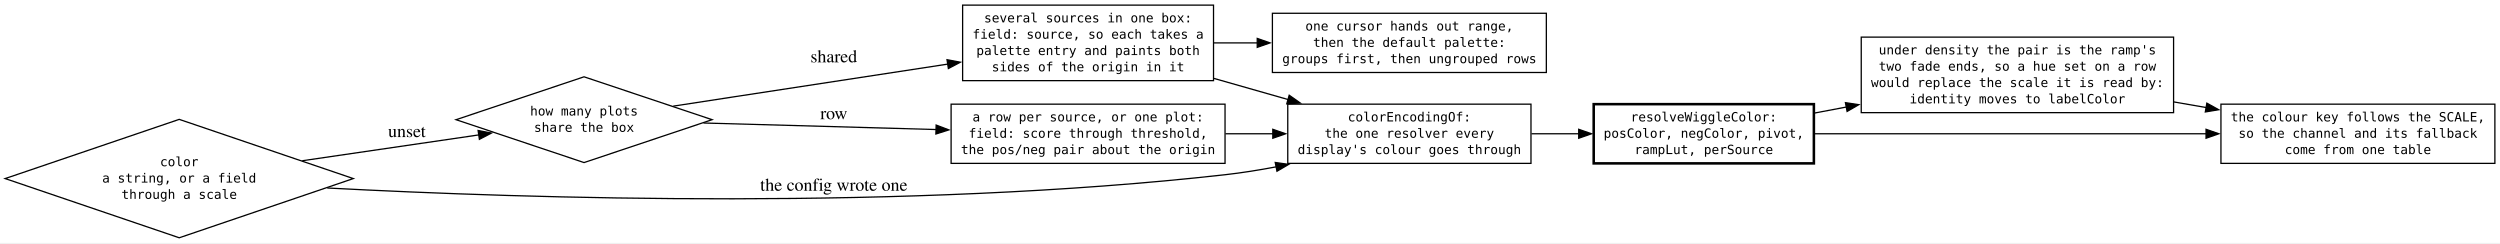
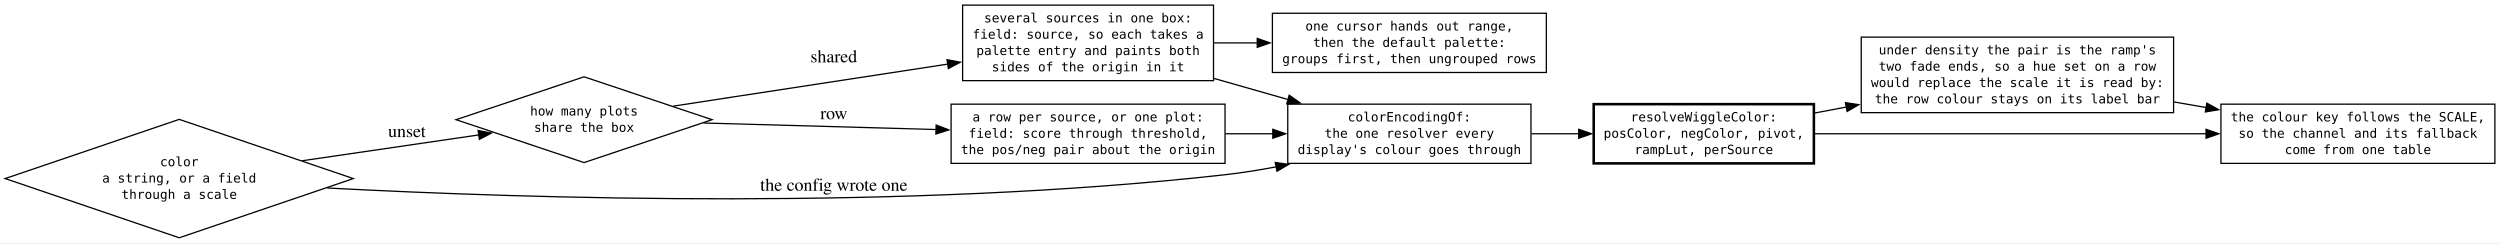
<svg xmlns="http://www.w3.org/2000/svg" width="1953pt" height="190pt" viewBox="0.00 0.00 1953.00 190.00">
  <g id="graph0" class="graph" transform="scale(1 1) rotate(0) translate(4 185.75)">
    <polygon fill="white" stroke="none" points="-4,4 -4,-185.75 1949,-185.75 1949,4 -4,4" />
    <g id="node1" class="node">
      <polygon fill="none" stroke="black" points="136,-92.5 0,-46.25 136,0 272,-46.25 136,-92.5" />
      <text xml:space="preserve" text-anchor="middle" x="136" y="-55.88" font-family="monospace" font-size="10.00">color</text>
      <text xml:space="preserve" text-anchor="middle" x="136" y="-43.12" font-family="monospace" font-size="10.00">a string, or a field</text>
      <text xml:space="preserve" text-anchor="middle" x="136" y="-30.38" font-family="monospace" font-size="10.00">through a scale</text>
    </g>
    <g id="node2" class="node">
      <polygon fill="none" stroke="black" points="452.25,-125.75 352.25,-92.25 452.25,-58.75 552.25,-92.25 452.25,-125.75" />
      <text xml:space="preserve" text-anchor="middle" x="452.25" y="-95.5" font-family="monospace" font-size="10.00">how many plots</text>
      <text xml:space="preserve" text-anchor="middle" x="452.25" y="-82.75" font-family="monospace" font-size="10.00">share the box</text>
    </g>
    <g id="edge2" class="edge">
      <path fill="none" stroke="black" d="M232.14,-60.18C276.15,-66.62 327.9,-74.19 370.05,-80.36" />
      <polygon fill="black" stroke="black" points="369.49,-83.82 379.89,-81.8 370.5,-76.89 369.49,-83.82" />
      <text xml:space="preserve" text-anchor="middle" x="312.12" y="-78.67" font-family="Times,serif" font-size="14.00"> unset</text>
    </g>
    <g id="node3" class="node">
      <polygon fill="none" stroke="black" points="1192,-104.38 1002,-104.38 1002,-58.12 1192,-58.12 1192,-104.38" />
      <text xml:space="preserve" text-anchor="middle" x="1097" y="-90.88" font-family="monospace" font-size="10.00">colorEncodingOf:</text>
      <text xml:space="preserve" text-anchor="middle" x="1097" y="-78.12" font-family="monospace" font-size="10.00">the one resolver every</text>
      <text xml:space="preserve" text-anchor="middle" x="1097" y="-65.38" font-family="monospace" font-size="10.00">display's colour goes through</text>
    </g>
    <g id="edge1" class="edge">
      <path fill="none" stroke="black" d="M251.64,-38.89C409.96,-30.51 704.17,-21.29 953,-49.25 966.04,-50.71 979.62,-52.89 993.01,-55.42" />
      <polygon fill="black" stroke="black" points="992.21,-58.84 1002.7,-57.34 993.57,-51.97 992.21,-58.84" />
      <text xml:space="preserve" text-anchor="middle" x="645.62" y="-36.73" font-family="Times,serif" font-size="14.00"> the config wrote one</text>
    </g>
    <g id="node4" class="node">
      <polygon fill="none" stroke="black" points="944,-181.75 748,-181.75 748,-122.75 944,-122.75 944,-181.75" />
      <text xml:space="preserve" text-anchor="middle" x="846" y="-168.25" font-family="monospace" font-size="10.00">several sources in one box:</text>
      <text xml:space="preserve" text-anchor="middle" x="846" y="-155.5" font-family="monospace" font-size="10.00">field: source, so each takes a</text>
      <text xml:space="preserve" text-anchor="middle" x="846" y="-142.75" font-family="monospace" font-size="10.00">palette entry and paints both</text>
      <text xml:space="preserve" text-anchor="middle" x="846" y="-130" font-family="monospace" font-size="10.00">sides of the origin in it</text>
    </g>
    <g id="edge3" class="edge">
      <path fill="none" stroke="black" d="M521.92,-102.83C537.79,-105.27 554.61,-107.85 570.25,-110.25 625.01,-118.65 685.92,-127.96 736.44,-135.68" />
      <polygon fill="black" stroke="black" points="735.81,-139.12 746.23,-137.17 736.87,-132.2 735.81,-139.12" />
      <text xml:space="preserve" text-anchor="middle" x="645.62" y="-137.07" font-family="Times,serif" font-size="14.00"> shared</text>
    </g>
    <g id="node5" class="node">
      <polygon fill="none" stroke="black" points="953,-104.38 739,-104.38 739,-58.12 953,-58.12 953,-104.38" />
      <text xml:space="preserve" text-anchor="middle" x="846" y="-90.88" font-family="monospace" font-size="10.00">a row per source, or one plot:</text>
      <text xml:space="preserve" text-anchor="middle" x="846" y="-78.12" font-family="monospace" font-size="10.00">field: score through threshold,</text>
      <text xml:space="preserve" text-anchor="middle" x="846" y="-65.38" font-family="monospace" font-size="10.00">the pos/neg pair about the origin</text>
    </g>
    <g id="edge4" class="edge">
      <path fill="none" stroke="black" d="M545.59,-89.66C599.88,-88.13 669.06,-86.19 727.25,-84.56" />
      <polygon fill="black" stroke="black" points="727.32,-88.06 737.22,-84.28 727.12,-81.06 727.32,-88.06" />
      <text xml:space="preserve" text-anchor="middle" x="645.62" y="-92.64" font-family="Times,serif" font-size="14.00"> row</text>
    </g>
    <g id="node6" class="node">
      <polygon fill="none" stroke="black" stroke-width="2" points="1413,-104.38 1241,-104.38 1241,-58.12 1413,-58.12 1413,-104.38" />
      <text xml:space="preserve" text-anchor="middle" x="1327" y="-90.88" font-family="monospace" font-size="10.00">resolveWiggleColor:</text>
      <text xml:space="preserve" text-anchor="middle" x="1327" y="-78.12" font-family="monospace" font-size="10.00">posColor, negColor, pivot,</text>
      <text xml:space="preserve" text-anchor="middle" x="1327" y="-65.38" font-family="monospace" font-size="10.00">rampLut, perSource</text>
    </g>
    <g id="edge7" class="edge">
      <path fill="none" stroke="black" d="M1192.38,-81.25C1204.67,-81.25 1217.27,-81.25 1229.59,-81.25" />
      <polygon fill="black" stroke="black" points="1229.29,-84.75 1239.29,-81.25 1229.29,-77.75 1229.29,-84.75" />
    </g>
    <g id="edge5" class="edge">
      <path fill="none" stroke="black" d="M944.34,-124.49C963.38,-119.06 983.31,-113.38 1002.24,-107.99" />
      <polygon fill="black" stroke="black" points="1003.13,-111.37 1011.79,-105.26 1001.21,-104.64 1003.13,-111.37" />
    </g>
    <g id="node9" class="node">
      <polygon fill="none" stroke="black" points="1204,-175.38 990,-175.38 990,-129.12 1204,-129.12 1204,-175.38" />
      <text xml:space="preserve" text-anchor="middle" x="1097" y="-161.88" font-family="monospace" font-size="10.00">one cursor hands out range,</text>
      <text xml:space="preserve" text-anchor="middle" x="1097" y="-149.12" font-family="monospace" font-size="10.00">then the default palette:</text>
      <text xml:space="preserve" text-anchor="middle" x="1097" y="-136.38" font-family="monospace" font-size="10.00">groups first, then ungrouped rows</text>
    </g>
    <g id="edge11" class="edge">
      <path fill="none" stroke="black" d="M944.34,-152.25C955.49,-152.25 966.95,-152.25 978.33,-152.25" />
      <polygon fill="black" stroke="black" points="978.15,-155.75 988.15,-152.25 978.15,-148.75 978.15,-155.75" />
    </g>
    <g id="edge6" class="edge">
      <path fill="none" stroke="black" d="M953.32,-81.25C965.67,-81.25 978.26,-81.25 990.59,-81.25" />
      <polygon fill="black" stroke="black" points="990.32,-84.75 1000.32,-81.25 990.32,-77.75 990.32,-84.75" />
    </g>
    <g id="node7" class="node">
      <polygon fill="none" stroke="black" points="1694,-156.75 1450,-156.75 1450,-97.75 1694,-97.75 1694,-156.75" />
      <text xml:space="preserve" text-anchor="middle" x="1572" y="-143.25" font-family="monospace" font-size="10.00">under density the pair is the ramp's</text>
      <text xml:space="preserve" text-anchor="middle" x="1572" y="-130.5" font-family="monospace" font-size="10.00">two fade ends, so a hue set on a row</text>
      <text xml:space="preserve" text-anchor="middle" x="1572" y="-117.75" font-family="monospace" font-size="10.00">would replace the scale it is read by:</text>
-       <text xml:space="preserve" text-anchor="middle" x="1572" y="-105" font-family="monospace" font-size="10.00">identity moves to labelColor</text>
+       <text xml:space="preserve" text-anchor="middle" x="1572" y="-105" font-family="monospace" font-size="10.00">the row colour stays on its label bar</text>
    </g>
    <g id="edge8" class="edge">
      <path fill="none" stroke="black" d="M1413.33,-97.4C1421.51,-98.95 1429.93,-100.54 1438.42,-102.15" />
      <polygon fill="black" stroke="black" points="1437.64,-105.57 1448.12,-103.99 1438.95,-98.69 1437.64,-105.57" />
    </g>
    <g id="node8" class="node">
      <polygon fill="none" stroke="black" points="1945,-104.38 1731,-104.38 1731,-58.12 1945,-58.12 1945,-104.38" />
      <text xml:space="preserve" text-anchor="middle" x="1838" y="-90.88" font-family="monospace" font-size="10.00">the colour key follows the SCALE,</text>
      <text xml:space="preserve" text-anchor="middle" x="1838" y="-78.12" font-family="monospace" font-size="10.00">so the channel and its fallback</text>
      <text xml:space="preserve" text-anchor="middle" x="1838" y="-65.38" font-family="monospace" font-size="10.00">come from one table</text>
    </g>
    <g id="edge9" class="edge">
      <path fill="none" stroke="black" d="M1413.48,-81.25C1497.34,-81.25 1625.88,-81.25 1719.36,-81.25" />
      <polygon fill="black" stroke="black" points="1719.36,-84.75 1729.36,-81.25 1719.36,-77.75 1719.36,-84.75" />
    </g>
    <g id="edge10" class="edge">
      <path fill="none" stroke="black" d="M1694.18,-106.13C1702.67,-104.66 1711.21,-103.17 1719.67,-101.69" />
      <polygon fill="black" stroke="black" points="1719.99,-105.19 1729.24,-100.03 1718.79,-98.29 1719.99,-105.19" />
    </g>
  </g>
</svg>
